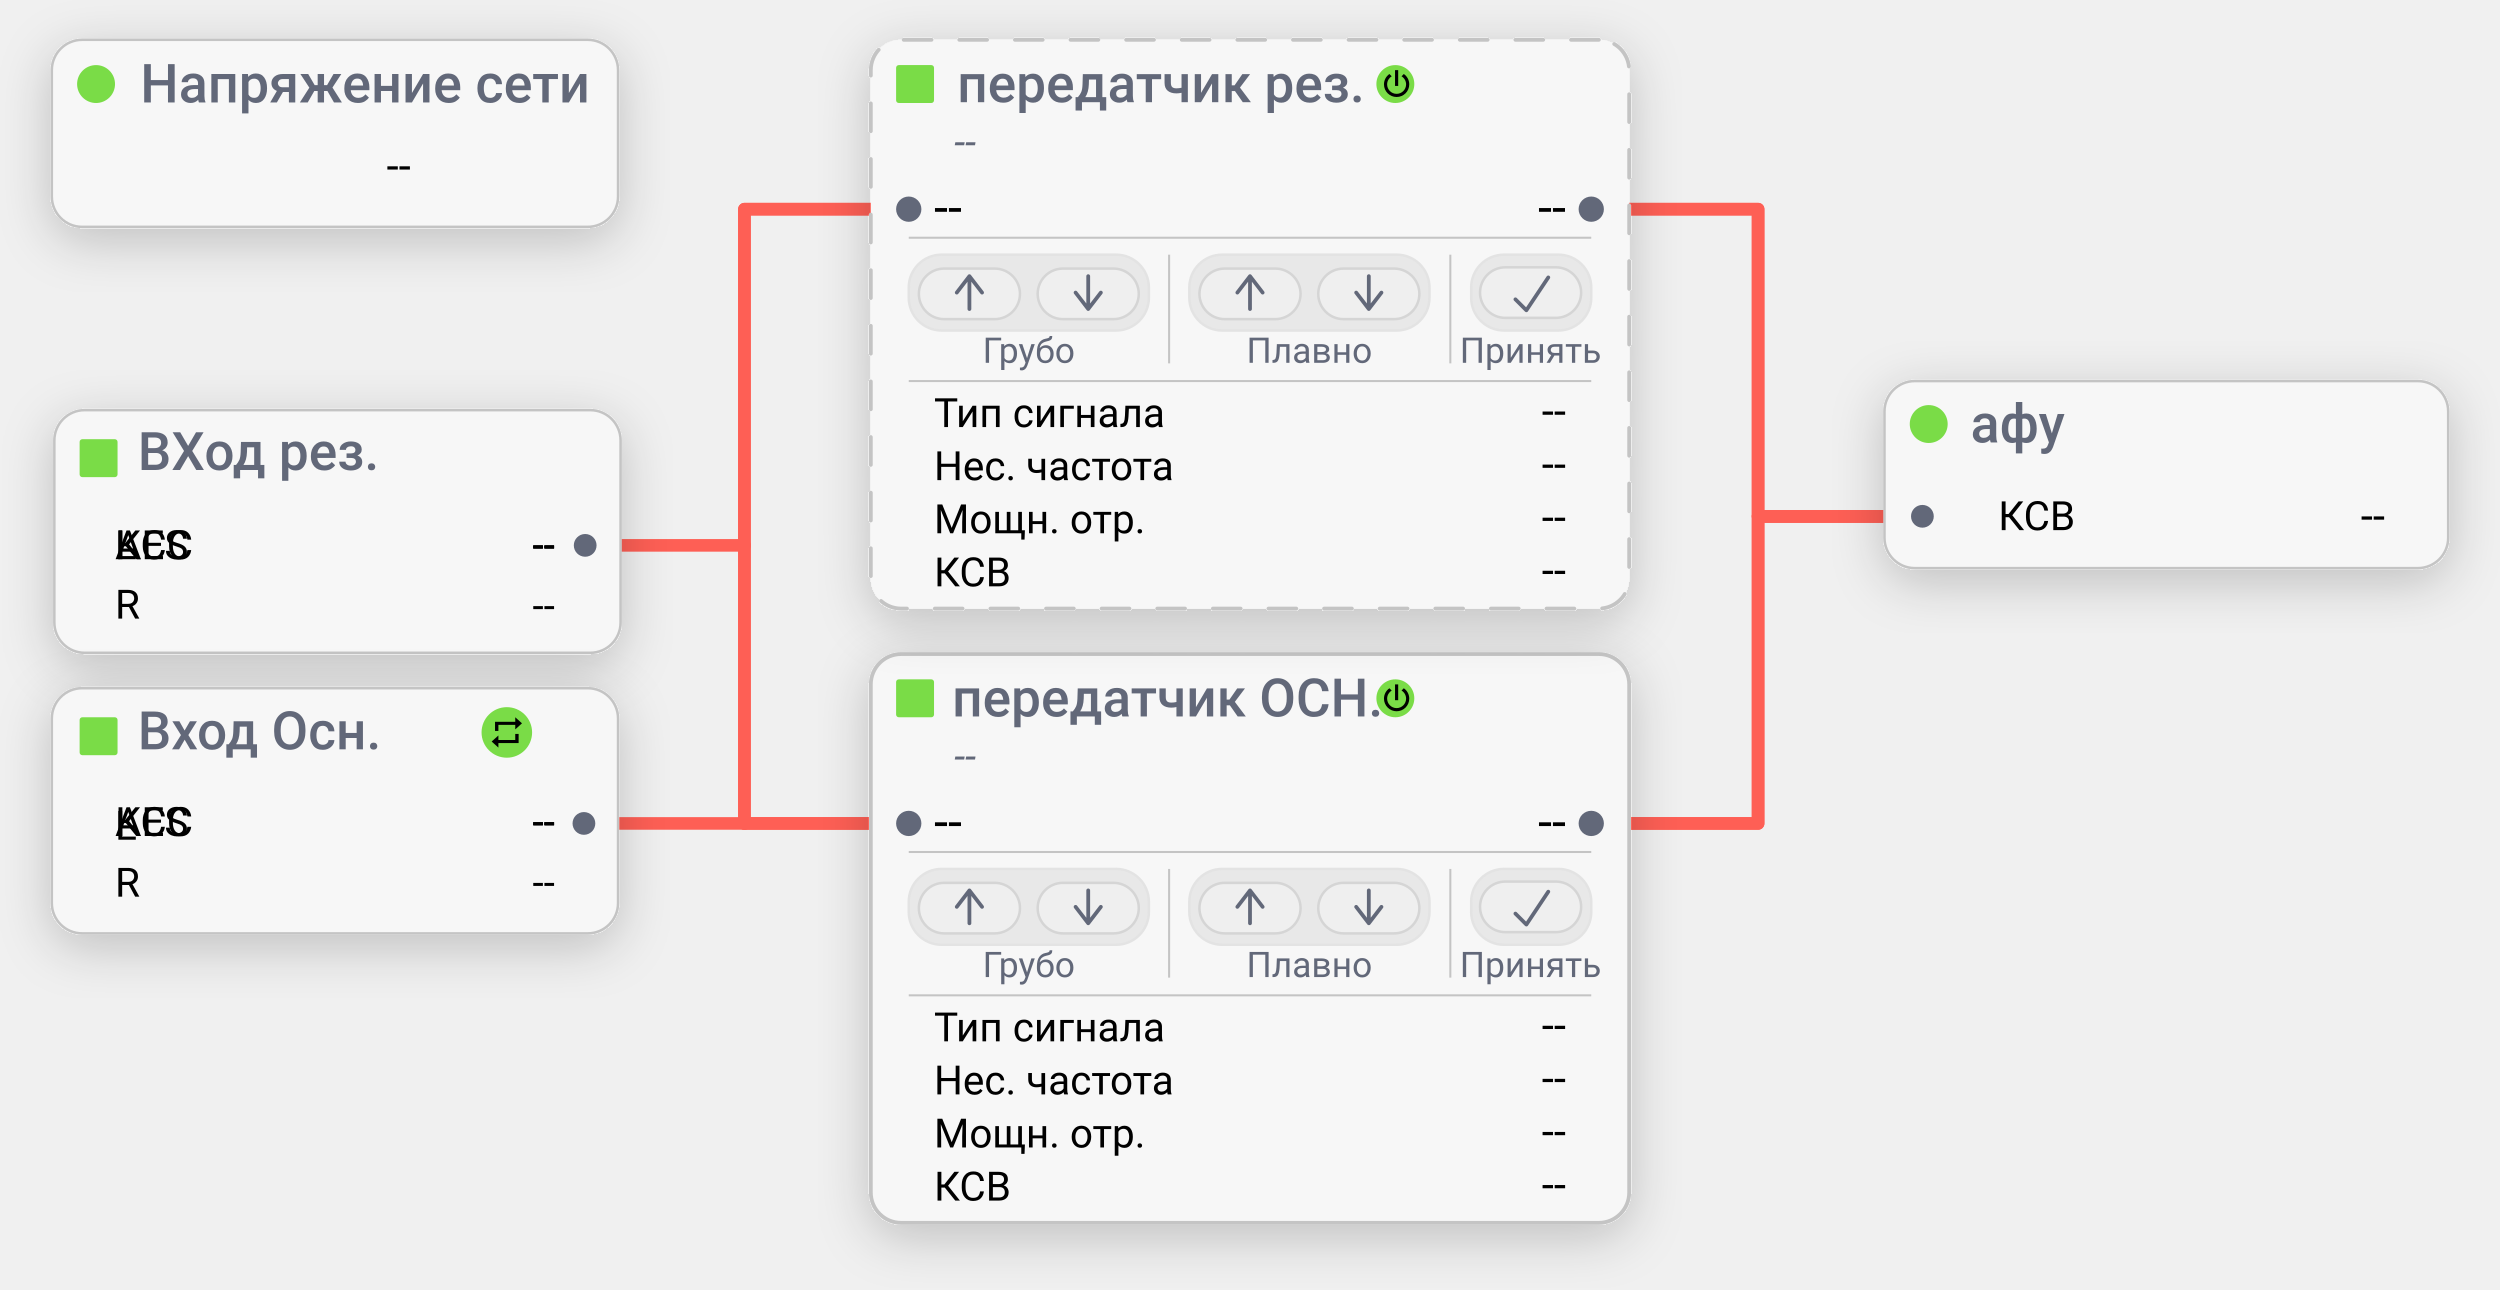
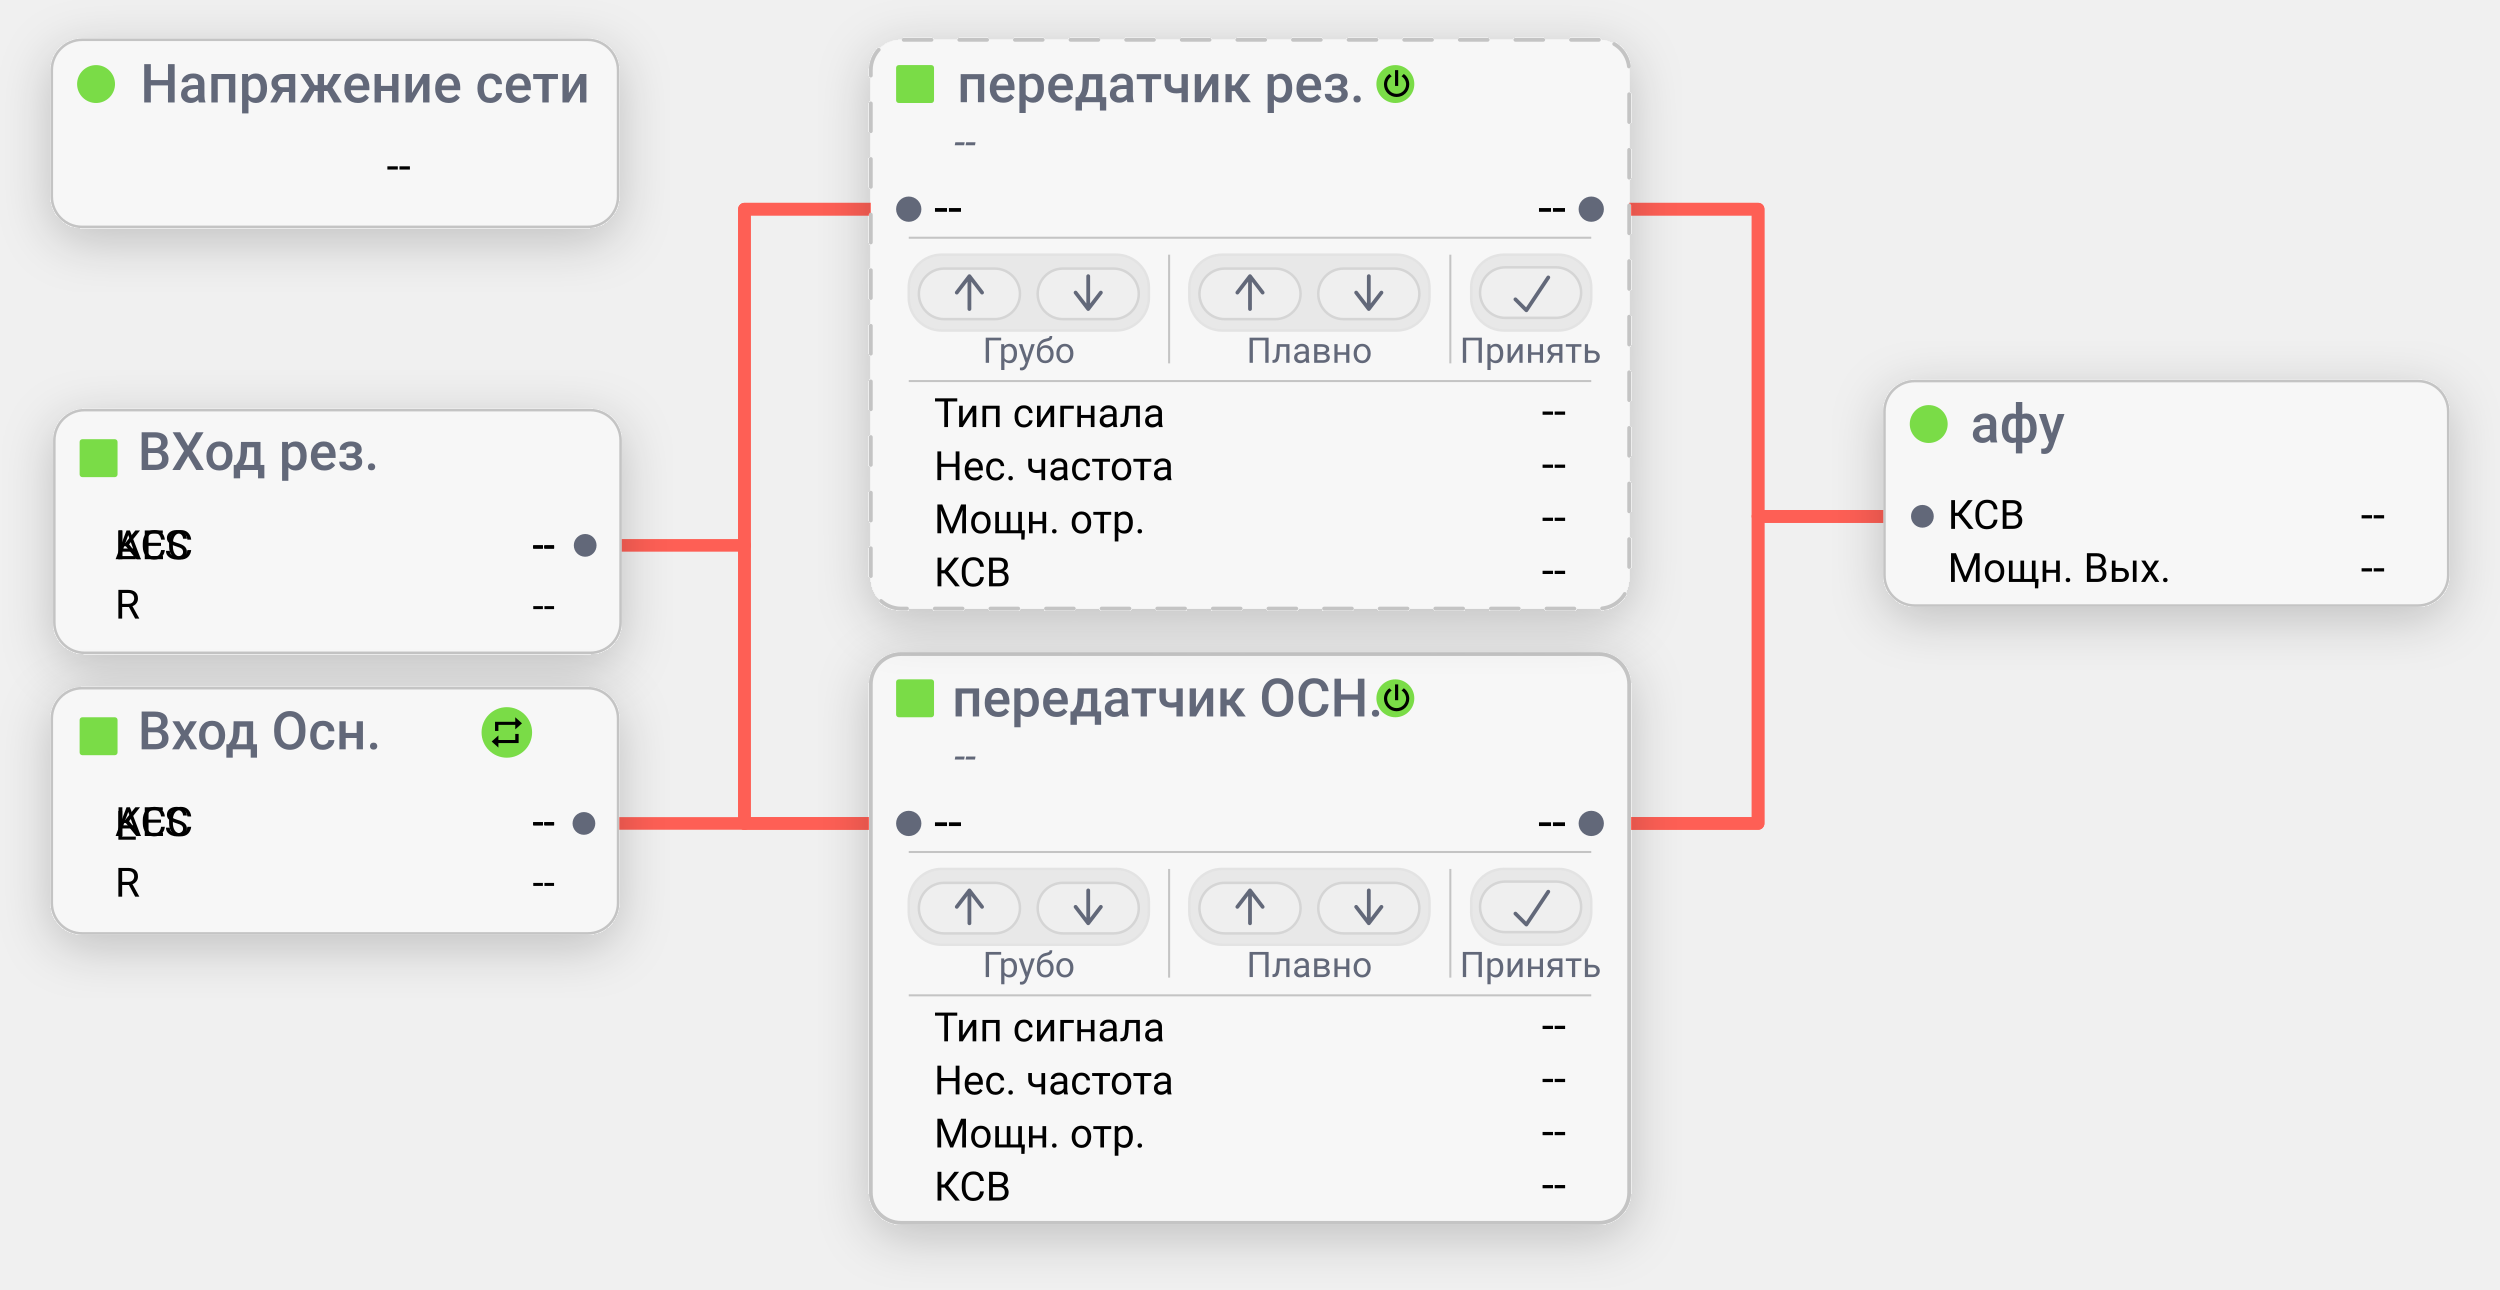
<svg xmlns="http://www.w3.org/2000/svg" fill="none" viewBox="0 0 989 510">
  <g id="avr_1+1">
    <g id="layer_2" stroke="#b5c6cf" stroke-width="2">
      <path id="path4139" d="M359.42 325.75H230.5" />
      <path id="path4139_2" d="M629.5 325.75h66v-121.5h65" />
      <path id="path4139_3" stroke-dasharray="9.11 9.11" d="M629.5 82.75h66v121" />
      <path id="path4139_4" stroke-dasharray="9.11 9.11" d="M359.5 82.75h-65v243" />
    </g>
    <g id="layer_3" stroke="#fe5f55" stroke-linecap="round" stroke-linejoin="round" stroke-width="5">
      <g id="signal_path_4">
        <path id="path4139_5" d="M359.5 82.75h-65v133" />
        <use href="#path4139_6" />
      </g>
      <g id="signal_path_3">
        <path id="path4139_7" d="M294.5 215.75v110h65" />
        <use href="#path4139_8" />
      </g>
      <g id="signal_path_2">
        <path id="path4139_9" d="M294.5 325.75v-243h65" />
        <use id="path4139_10" href="#path4139_6" />
      </g>
      <g id="signal_path_1">
        <path id="path4139_11" d="M294.5 325.75h65" />
        <use id="path4139_12" href="#path4139_8" />
      </g>
    </g>
    <g id="layer_1">
      <g id="output_1">
        <g id="rect8952" filter="url(#filter0_d_0_1)">
-           <path fill="#f7f7f7" d="M956.5 150.75h-199c-6.627 0-12 5.373-12 12v50c0 6.627 5.373 12 12 12h199c6.627 0 12-5.373 12-12v-50c0-6.627-5.373-12-12-12" />
-           <path stroke="#c4c4c4" stroke-linecap="round" d="M956.5 150.75h-199c-6.627 0-12 5.373-12 12v50c0 6.627 5.373 12 12 12h199c6.627 0 12-5.373 12-12v-50c0-6.627-5.373-12-12-12Z" />
+           <path fill="#f7f7f7" d="M956.5 150.75h-199c-6.627 0-12 5.373-12 12v64.8c0 6.627 5.373 12 12 12h199c6.627 0 12-5.373 12-12v-64.8c0-6.627-5.373-12-12-12" />
+           <path stroke="#c4c4c4" stroke-linecap="round" d="M956.5 150.75h-199c-6.627 0-12 5.373-12 12v64.8c0 6.627 5.373 12 12 12h199c6.627 0 12-5.373 12-12v-64.8c0-6.627-5.373-12-12-12Z" />
        </g>
        <g id="header">
          <path id="output_1_device_icon" fill="#7adc47" d="M763 175.25a7.5 7.5 0 1 0 0-15 7.5 7.5 0 0 0 0 15" />
          <text xml:space="preserve" id="output_1_header_label" fill="#626879" font-family="Roboto" font-size="21.333" font-weight="500" letter-spacing="0em" style="white-space:pre">
            <tspan x="779.5" y="175.042">афу</tspan>
          </text>
        </g>
        <g id="g8982">
          <g id="g8970">
            <path id="circle8962" fill="#626879" d="M760.5 208.75a4.5 4.5 0 1 0 0-9 4.5 4.5 0 0 0 0 9" />
          </g>
        </g>
-         <g id="secondary_info">
-           <g id="g9004" fill="#000" font-family="Roboto" letter-spacing="0em">
+         <g id="secondary_info" fill="#000" font-family="Roboto" letter-spacing="0em">
+           <g id="g9004">
            <text xml:space="preserve" id="output_1_swr_value" font-size="17.333" style="white-space:pre">
-               <tspan x="933.919" y="210.174">--</tspan>
+               <tspan x="933.919" y="209.674">--</tspan>
            </text>
            <text xml:space="preserve" id="text9002" font-size="16" style="white-space:pre">
-               <tspan x="790.5" y="209.719">КСВ</tspan>
+               <tspan x="770.5" y="209.219">КСВ</tspan>
+             </text>
+           </g>
+           <g id="g9004_2">
+             <text xml:space="preserve" id="output_1_Pout_value" font-size="17.333" style="white-space:pre">
+               <tspan x="933.919" y="230.674">--</tspan>
+             </text>
+             <text xml:space="preserve" id="text9002_2" font-size="16" style="white-space:pre">
+               <tspan x="770.5" y="230.219">Мощн. Вых.</tspan>
            </text>
          </g>
        </g>
      </g>
      <g id="exiter_1">
        <g id="rect8952-3" filter="url(#filter1_d_0_1)">
          <path fill="#f7f7f7" d="M632.5 258.75h-276c-6.627 0-12 5.373-12 12v201c0 6.627 5.373 12 12 12h276c6.627 0 12-5.373 12-12v-201c0-6.627-5.373-12-12-12" />
          <path stroke="#c4c4c4" stroke-linecap="round" stroke-width="1.5" d="M632.5 258.75h-276c-6.627 0-12 5.373-12 12v201c0 6.627 5.373 12 12 12h276c6.627 0 12-5.373 12-12v-201c0-6.627-5.373-12-12-12Z" />
        </g>
        <g id="secondary_info_2" fill="#000" font-family="Roboto" letter-spacing="0em">
          <g id="g8994">
            <text xml:space="preserve" id="exiter_1_input_signal_type_value" font-size="17.333" style="white-space:pre">
              <tspan x="609.919" y="411.674">--</tspan>
            </text>
            <text xml:space="preserve" id="text8992" font-size="16" style="white-space:pre">
              <tspan x="369.5" y="411.951">Тип сигнала</tspan>
            </text>
          </g>
          <g id="g8994_2">
            <text xml:space="preserve" id="exiter_1_freq_value" font-size="17.333" style="white-space:pre">
              <tspan x="609.919" y="432.674">--</tspan>
            </text>
            <text xml:space="preserve" id="text8992_2" font-size="16" style="white-space:pre">
              <tspan x="369.5" y="432.951">Нес. частота</tspan>
            </text>
          </g>
          <g id="g8994_3">
            <text xml:space="preserve" id="exiter_1_refl_pwr_value" font-size="17.333" style="white-space:pre">
              <tspan x="609.919" y="453.674">--</tspan>
            </text>
            <text xml:space="preserve" id="text8992_3" font-size="16" style="white-space:pre">
              <tspan x="369.5" y="453.951">Мощн. отр.</tspan>
            </text>
          </g>
          <g id="g8994_4">
            <text xml:space="preserve" id="exiter_1_swr_value" font-size="17.333" style="white-space:pre">
              <tspan x="609.919" y="474.674">--</tspan>
            </text>
            <text xml:space="preserve" id="text8992_4" font-size="16" style="white-space:pre">
              <tspan x="369.5" y="474.95">КСВ</tspan>
            </text>
          </g>
        </g>
        <g id="path8985">
          <path fill="#c4c4c4" d="M359.5 393.75h270z" />
          <path stroke="#c4c4c4" stroke-width=".809" d="M359.5 393.75h270" />
        </g>
        <g id="exiter_1_control_buttons">
          <g id="Frame 45">
            <rect width="95" height="30" x="359.5" y="343.75" fill="#e5e5e5" fill-opacity=".8" rx="13" />
            <rect width="95" height="30" x="359.5" y="343.75" stroke="#e3e3e3" rx="13" />
            <text xml:space="preserve" id="text8992_5" fill="#626879" font-family="Roboto" font-size="14" letter-spacing="0em" style="white-space:pre">
              <tspan x="388.734" y="386.535">Грубо</tspan>
            </text>
            <g id="exiter_1_set_ex1_button" stroke-linecap="round" stroke-linejoin="round">
              <rect id="Rectangle 21" width="40" height="20" x="403.5" y="369.25" fill="#f3f3f3" fill-opacity=".7" stroke="#d5d5d5" rx="10" transform="rotate(180 403.5 369.25)" />
              <path id="Vector 38" stroke="#626879" stroke-width="1.5" d="M383.5 365.25v-13m0 0-5 6.5m5-6.5 5 6.5" />
            </g>
            <g id="exiter_1_set_ex2_button" stroke-linecap="round" stroke-linejoin="round">
              <rect id="Rectangle 21_2" width="40" height="20" fill="#f3f3f3" fill-opacity=".7" stroke="#d5d5d5" rx="10" transform="matrix(-1 0 0 1 450.5 349.25)" />
              <path id="Vector 38_2" stroke="#626879" stroke-width="1.5" d="M430.5 352.25v13m0 0-5-6.5m5 6.5 5-6.5" />
            </g>
          </g>
          <g id="Frame 43">
            <rect width="95" height="30" x="470.5" y="343.75" fill="#e5e5e5" fill-opacity=".8" rx="13" />
            <rect width="95" height="30" x="470.5" y="343.75" stroke="#e3e3e3" rx="13" />
            <text xml:space="preserve" id="text8992_6" fill="#626879" font-family="Roboto" font-size="14" letter-spacing="0em" style="white-space:pre">
              <tspan x="493.11" y="386.535">Плавно</tspan>
            </text>
            <g id="exiter_1_set_ex3_button" stroke-linecap="round" stroke-linejoin="round">
              <rect id="Rectangle 21_3" width="40" height="20" x="514.5" y="369.25" fill="#f3f3f3" fill-opacity=".7" stroke="#d5d5d5" rx="10" transform="rotate(180 514.5 369.25)" />
              <path id="Vector 38_3" stroke="#626879" stroke-width="1.5" d="M494.5 365.25v-13m0 0-5 6.5m5-6.5 5 6.5" />
            </g>
            <g id="exiter_1_set_ex4_button" stroke-linecap="round" stroke-linejoin="round">
              <rect id="Rectangle 21_4" width="40" height="20" fill="#f3f3f3" fill-opacity=".7" stroke="#d5d5d5" rx="10" transform="matrix(-1 0 0 1 561.5 349.25)" />
              <path id="Vector 38_4" stroke="#626879" stroke-width="1.5" d="M541.5 352.25v13m0 0-5-6.5m5 6.5 5-6.5" />
            </g>
          </g>
          <g id="Frame 43_2">
            <rect width="47.5" height="30" x="582" y="343.75" fill="#e5e5e5" fill-opacity=".8" rx="13" />
            <rect width="47.5" height="30" x="582" y="343.75" stroke="#e3e3e3" rx="13" />
            <text xml:space="preserve" id="text8992_7" fill="#626879" font-family="Roboto" font-size="14" letter-spacing="0em" style="white-space:pre">
              <tspan x="577.479" y="386.535">Принять</tspan>
            </text>
            <g id="exiter_1_set_ex5_button" stroke-linecap="round" stroke-linejoin="round">
              <rect id="Rectangle 21_5" width="40" height="20" fill="#f3f3f3" fill-opacity=".7" stroke="#d5d5d5" rx="10" transform="matrix(-1 0 0 1 625.5 348.75)" />
              <path id="Vector 38_5" stroke="#626879" stroke-width="1.5" d="m612.5 352.75-8.666 13-4.334-4.333" />
            </g>
          </g>
          <g id="path8984">
            <path fill="#c4c4c4" d="M462.5 386.75v-43z" />
            <path stroke="#c4c4c4" stroke-width=".809" d="M462.5 386.75v-43" />
          </g>
          <g id="path8984_2">
            <path fill="#c4c4c4" d="M573.75 386.75v-43z" />
            <path stroke="#c4c4c4" stroke-width=".809" d="M573.75 386.75v-43" />
          </g>
        </g>
        <g id="header_2">
          <path id="exiter_1_device_icon" fill="#7adc47" d="M368.428 268.75h-12.857c-.592 0-1.071.48-1.071 1.071v12.858c0 .591.479 1.071 1.071 1.071h12.857c.592 0 1.072-.48 1.072-1.071v-12.858c0-.591-.48-1.071-1.072-1.071" />
          <text xml:space="preserve" id="exiter_1_header_label" fill="#626879" font-family="Roboto" font-size="21" font-weight="500" letter-spacing="0em" style="white-space:pre">
            <tspan x="376.648" y="283.428">передатчик ОСН.</tspan>
          </text>
          <text xml:space="preserve" id="exiter_1_station_header_value" fill="#626879" font-family="Roboto" font-size="16" font-style="italic" letter-spacing="0em" style="white-space:pre">
            <tspan x="377.5" y="304.719">--</tspan>
          </text>
          <g id="exiter_1_power_button" clip-path="url(#clip0_0_1)">
            <path id="power_btn_cover" fill="#7adc47" d="M552 283.75a7.5 7.5 0 1 0 0-15 7.5 7.5 0 0 0 0 15" />
            <path id="Vector" fill="#000" d="m555.35 272.275-.906.906a3.73 3.73 0 0 1 1.806 3.194 3.749 3.749 0 1 1-7.5 0c0-1.356.725-2.537 1.8-3.2l-.9-.9c-1.3.9-2.15 2.4-2.15 4.1 0 1.326.527 2.598 1.464 3.536a5.004 5.004 0 0 0 7.071 0 5 5 0 0 0 1.465-3.536c0-1.7-.85-3.2-2.15-4.1m-2.225-1.525h-1.25V277h1.25" />
          </g>
        </g>
        <g id="path8984_3">
          <path fill="#c4c4c4" d="M359.5 337.051h270z" />
          <path stroke="#c4c4c4" stroke-width=".809" d="M359.5 337.051h270" />
        </g>
        <g id="primary_info_output">
          <g id="g10081-4">
            <path id="circle9062-2" fill="#626879" d="M629.5 330.75a5 5 0 1 0-.001-10.001 5 5 0 0 0 .001 10.001" />
            <text xml:space="preserve" id="exiter_1_output_pwr_value" fill="#000" font-family="Roboto" font-size="20" letter-spacing="0em" style="white-space:pre">
              <tspan x="608.445" y="332.086">--</tspan>
            </text>
          </g>
        </g>
        <g id="primary_info_input">
          <path id="circle8962_2" fill="#626879" d="M359.5 330.75a5 5 0 1 0-.001-10.001 5 5 0 0 0 .001 10.001" />
          <text xml:space="preserve" id="exiter_1_input_signal_value" fill="#000" font-family="Roboto" font-size="20" letter-spacing="0em" style="white-space:pre">
            <tspan x="369.5" y="332.086">--</tspan>
          </text>
        </g>
      </g>
      <g id="exiter_0">
        <g id="rect8952-3_2" filter="url(#filter2_d_0_1)">
          <path fill="#f7f7f7" d="M632.5 15.75h-276c-6.627 0-12 5.373-12 12v201c0 6.627 5.373 12 12 12h276c6.627 0 12-5.373 12-12v-201c0-6.627-5.373-12-12-12" />
          <path stroke="#c4c4c4" stroke-dasharray="11 11" stroke-linecap="round" stroke-width="1.5" d="M632.5 15.75h-276c-6.627 0-12 5.373-12 12v201c0 6.627 5.373 12 12 12h276c6.627 0 12-5.373 12-12v-201c0-6.627-5.373-12-12-12Z" />
        </g>
        <g id="secondary_info_3" fill="#000" font-family="Roboto" letter-spacing="0em">
          <g id="g8994_5">
            <text xml:space="preserve" id="exiter_0_input_signal_type_value" font-size="17.333" style="white-space:pre">
              <tspan x="609.919" y="168.674">--</tspan>
            </text>
            <text xml:space="preserve" id="text8992_8" font-size="16" style="white-space:pre">
              <tspan x="369.5" y="168.951">Тип сигнала</tspan>
            </text>
          </g>
          <g id="g8994_6">
            <text xml:space="preserve" id="exiter_0_freq_value" font-size="17.333" style="white-space:pre">
              <tspan x="609.919" y="189.674">--</tspan>
            </text>
            <text xml:space="preserve" id="text8992_9" font-size="16" style="white-space:pre">
              <tspan x="369.5" y="189.951">Нес. частота</tspan>
            </text>
          </g>
          <g id="g8994_7">
            <text xml:space="preserve" id="exiter_0_refl_pwr_value" font-size="17.333" style="white-space:pre">
              <tspan x="609.919" y="210.674">--</tspan>
            </text>
            <text xml:space="preserve" id="text8992_10" font-size="16" style="white-space:pre">
              <tspan x="369.5" y="210.951">Мощн. отр.</tspan>
            </text>
          </g>
          <g id="g8994_8">
            <text xml:space="preserve" id="exiter_0_swr_value" font-size="17.333" style="white-space:pre">
              <tspan x="609.919" y="231.674">--</tspan>
            </text>
            <text xml:space="preserve" id="text8992_11" font-size="16" style="white-space:pre">
              <tspan x="369.5" y="231.95">КСВ</tspan>
            </text>
          </g>
        </g>
        <g id="path8985_2">
          <path fill="#c4c4c4" d="M359.5 150.75h270z" />
          <path stroke="#c4c4c4" stroke-width=".809" d="M359.5 150.75h270" />
        </g>
        <g id="exiter_0_control_buttons">
          <g id="Frame 45_2">
            <rect width="95" height="30" x="359.5" y="100.75" fill="#e5e5e5" fill-opacity=".8" rx="13" />
            <rect width="95" height="30" x="359.5" y="100.75" stroke="#e3e3e3" rx="13" />
            <text xml:space="preserve" id="text8992_12" fill="#626879" font-family="Roboto" font-size="14" letter-spacing="0em" style="white-space:pre">
              <tspan x="388.734" y="143.535">Грубо</tspan>
            </text>
            <g id="exiter_0_set_ex1_button" stroke-linecap="round" stroke-linejoin="round">
              <rect id="Rectangle 21_6" width="40" height="20" x="403.5" y="126.25" fill="#f3f3f3" fill-opacity=".7" stroke="#d5d5d5" rx="10" transform="rotate(180 403.5 126.25)" />
              <path id="Vector 38_6" stroke="#626879" stroke-width="1.5" d="M383.5 122.25v-13m0 0-5 6.5m5-6.5 5 6.5" />
            </g>
            <g id="exiter_0_set_ex2_button" stroke-linecap="round" stroke-linejoin="round">
              <rect id="Rectangle 21_7" width="40" height="20" fill="#f3f3f3" fill-opacity=".7" stroke="#d5d5d5" rx="10" transform="matrix(-1 0 0 1 450.5 106.25)" />
              <path id="Vector 38_7" stroke="#626879" stroke-width="1.5" d="M430.5 109.25v13m0 0-5-6.5m5 6.5 5-6.5" />
            </g>
          </g>
          <g id="Frame 43_3">
            <rect width="95" height="30" x="470.5" y="100.75" fill="#e5e5e5" fill-opacity=".8" rx="13" />
            <rect width="95" height="30" x="470.5" y="100.75" stroke="#e3e3e3" rx="13" />
            <text xml:space="preserve" id="text8992_13" fill="#626879" font-family="Roboto" font-size="14" letter-spacing="0em" style="white-space:pre">
              <tspan x="493.11" y="143.535">Плавно</tspan>
            </text>
            <g id="exiter_0_set_ex3_button" stroke-linecap="round" stroke-linejoin="round">
              <rect id="Rectangle 21_8" width="40" height="20" x="514.5" y="126.25" fill="#f3f3f3" fill-opacity=".7" stroke="#d5d5d5" rx="10" transform="rotate(180 514.5 126.25)" />
              <path id="Vector 38_8" stroke="#626879" stroke-width="1.5" d="M494.5 122.25v-13m0 0-5 6.5m5-6.5 5 6.5" />
            </g>
            <g id="exiter_0_set_ex4_button" stroke-linecap="round" stroke-linejoin="round">
              <rect id="Rectangle 21_9" width="40" height="20" fill="#f3f3f3" fill-opacity=".7" stroke="#d5d5d5" rx="10" transform="matrix(-1 0 0 1 561.5 106.25)" />
              <path id="Vector 38_9" stroke="#626879" stroke-width="1.5" d="M541.5 109.25v13m0 0-5-6.5m5 6.5 5-6.5" />
            </g>
          </g>
          <g id="Frame 43_4">
            <rect width="47.5" height="30" x="582" y="100.75" fill="#e5e5e5" fill-opacity=".8" rx="13" />
            <rect width="47.5" height="30" x="582" y="100.75" stroke="#e3e3e3" rx="13" />
            <text xml:space="preserve" id="text8992_14" fill="#626879" font-family="Roboto" font-size="14" letter-spacing="0em" style="white-space:pre">
              <tspan x="577.479" y="143.535">Принять</tspan>
            </text>
            <g id="exiter_0_set_ex5_button" stroke-linecap="round" stroke-linejoin="round">
              <rect id="Rectangle 21_10" width="40" height="20" fill="#f3f3f3" fill-opacity=".7" stroke="#d5d5d5" rx="10" transform="matrix(-1 0 0 1 625.5 105.75)" />
              <path id="Vector 38_10" stroke="#626879" stroke-width="1.5" d="m612.5 109.75-8.666 13-4.334-4.333" />
            </g>
          </g>
          <g id="path8984_4">
            <path fill="#c4c4c4" d="M462.5 143.75v-43z" />
            <path stroke="#c4c4c4" stroke-width=".809" d="M462.5 143.75v-43" />
          </g>
          <g id="path8984_5">
            <path fill="#c4c4c4" d="M573.75 143.75v-43z" />
            <path stroke="#c4c4c4" stroke-width=".809" d="M573.75 143.75v-43" />
          </g>
        </g>
        <g id="header_3">
          <path id="exiter_0_device_icon" fill="#7adc47" d="M368.428 25.75h-12.857a1.07 1.07 0 0 0-1.071 1.071V39.68a1.07 1.07 0 0 0 1.071 1.071h12.857c.592 0 1.072-.48 1.072-1.071V26.82c0-.591-.48-1.071-1.072-1.071" />
          <text xml:space="preserve" id="exiter_0_header_label" fill="#626879" font-family="Roboto" font-size="21" font-weight="500" letter-spacing="0em" style="white-space:pre">
            <tspan x="378.668" y="40.428">передатчик рез.</tspan>
          </text>
          <text xml:space="preserve" id="exiter_0_station_header_value" fill="#626879" font-family="Roboto" font-size="16" font-style="italic" letter-spacing="0em" style="white-space:pre">
            <tspan x="377.5" y="61.719">--</tspan>
          </text>
          <g id="exiter_0_power_button" clip-path="url(#clip1_0_1)">
            <path id="power_btn_cover_2" fill="#7adc47" d="M552 40.75a7.5 7.5 0 1 0 0-15 7.5 7.5 0 0 0 0 15" />
            <path id="Vector_2" fill="#000" d="m555.35 29.275-.906.906a3.73 3.73 0 0 1 1.806 3.194 3.75 3.75 0 0 1-3.75 3.75 3.75 3.75 0 0 1-3.75-3.75c0-1.356.725-2.538 1.8-3.2l-.9-.9c-1.3.9-2.15 2.4-2.15 4.1a5 5 0 0 0 5 5 5 5 0 0 0 5-5c0-1.7-.85-3.2-2.15-4.1m-2.225-1.525h-1.25V34h1.25" />
          </g>
        </g>
        <g id="path8984_6">
          <path fill="#c4c4c4" d="M359.5 94.05h270z" />
          <path stroke="#c4c4c4" stroke-width=".809" d="M359.5 94.05h270" />
        </g>
        <g id="primary_info_output_2">
          <g id="g10081-4_2">
            <path id="circle9062-2_2" fill="#626879" d="M629.5 87.75a5 5 0 1 0 0-10 5 5 0 0 0 0 10" />
            <text xml:space="preserve" id="exiter_0_output_pwr_value" fill="#000" font-family="Roboto" font-size="20" letter-spacing="0em" style="white-space:pre">
              <tspan x="608.445" y="89.086">--</tspan>
            </text>
          </g>
        </g>
        <g id="primary_info_input_2">
          <path id="circle8962_3" fill="#626879" d="M359.5 87.75a5 5 0 1 0 0-10 5 5 0 0 0 0 10" />
          <text xml:space="preserve" id="exiter_0_input_signal_value" fill="#000" font-family="Roboto" font-size="20" letter-spacing="0em" style="white-space:pre">
            <tspan x="369.5" y="89.086">--</tspan>
          </text>
        </g>
      </g>
      <g id="voltage">
        <g id="rect8952_2" filter="url(#filter3_d_0_1)">
          <path fill="#f7f7f7" d="M232.5 15.75h-200c-6.627 0-12 5.373-12 12v50c0 6.627 5.373 12 12 12h200c6.627 0 12-5.373 12-12v-50c0-6.627-5.373-12-12-12" />
          <path stroke="#c4c4c4" stroke-linecap="round" d="M232.5 15.75h-200c-6.627 0-12 5.373-12 12v50c0 6.627 5.373 12 12 12h200c6.627 0 12-5.373 12-12v-50c0-6.627-5.373-12-12-12Z" />
        </g>
        <g id="header_4">
          <path id="voltage_device_icon" fill="#7adc47" d="M38 40.75a7.5 7.5 0 1 0 0-15 7.5 7.5 0 0 0 0 15" />
          <text xml:space="preserve" id="voltage_header_label" fill="#626879" font-family="Roboto" font-size="21.333" font-weight="500" letter-spacing="0em" style="white-space:pre">
            <tspan x="55.5" y="40.542">Напряжение сети</tspan>
          </text>
        </g>
        <g id="secondary_info_4">
-           <g id="g9004_2">
+           <g id="g9004_3">
            <text xml:space="preserve" id="voltage_value" fill="#000" font-family="Roboto" font-size="17.333" letter-spacing="0em" style="white-space:pre">
              <tspan x="152.919" y="71.674">--</tspan>
            </text>
          </g>
        </g>
      </g>
      <g id="input_1">
        <path id="path4139_13" stroke="#b5c6cf" stroke-dasharray="9.11 9.11" stroke-width="2" d="M294 215.75h-62.5" />
        <path id="input_1_reserve_path_display" stroke="#fe5f55" stroke-linecap="round" stroke-linejoin="round" stroke-width="5" d="M231.5 215.75h63" />
        <path id="input_1_primary_path_display" stroke="#fe5f55" stroke-linecap="round" stroke-linejoin="round" stroke-width="5" d="M231 325.75h63.5" />
        <g id="input_1_reserve">
          <g id="rect8952-3_3" filter="url(#filter4_d_0_1)">
            <path fill="#f7f7f7" d="M233.5 162.25h-200c-6.627 0-12 5.373-12 12v72c0 6.627 5.373 12 12 12h200c6.627 0 12-5.373 12-12v-72c0-6.627-5.373-12-12-12" />
            <path stroke="#c4c4c4" stroke-linecap="round" d="M233.5 162.25h-200c-6.627 0-12 5.373-12 12v72c0 6.627 5.373 12 12 12h200c6.627 0 12-5.373 12-12v-72c0-6.627-5.373-12-12-12Z" />
          </g>
          <g id="res_secondary_info" fill="#000" font-family="Roboto" font-size="16" letter-spacing="0em">
            <g id="input_1_res_l_group">
              <text xml:space="preserve" id="input_1_res_l_value" style="white-space:pre">
                <tspan x="210.656" y="221.219">--</tspan>
              </text>
              <text xml:space="preserve" id="text8992_15" style="white-space:pre">
                <tspan x="45.5" y="221.219">L</tspan>
              </text>
            </g>
            <g id="input_1_res_r_group">
              <text xml:space="preserve" id="input_1_res_r_value" style="white-space:pre">
                <tspan x="210.656" y="245.219">--</tspan>
              </text>
-               <text xml:space="preserve" id="text9002_2" style="white-space:pre">
+               <text xml:space="preserve" id="text9002_3" style="white-space:pre">
                <tspan x="45.5" y="244.728">R</tspan>
              </text>
            </g>
            <g id="input_1_res_mpx_group">
              <text xml:space="preserve" id="input_1_res_mpx_value" style="white-space:pre">
                <tspan x="210.656" y="221.219">--</tspan>
              </text>
-               <text xml:space="preserve" id="text9002_3" style="white-space:pre">
+               <text xml:space="preserve" id="text9002_4" style="white-space:pre">
                <tspan x="45.5" y="221.219">КСС</tspan>
              </text>
            </g>
            <g id="input_1_res_aes_group">
              <text xml:space="preserve" id="input_1_res_aes_value" style="white-space:pre">
                <tspan x="210.656" y="221.219">--</tspan>
              </text>
              <text xml:space="preserve" id="AES" style="white-space:pre">
                <tspan x="45.5" y="221.219">AES</tspan>
              </text>
            </g>
          </g>
          <g id="header_5">
            <path id="input_1_device_icon" fill="#7adc47" d="M45.429 173.75H32.57c-.591 0-1.071.48-1.071 1.071v12.858c0 .591.48 1.071 1.071 1.071h12.86c.591 0 1.071-.48 1.071-1.071v-12.858c0-.591-.48-1.071-1.071-1.071" />
            <text xml:space="preserve" id="input_1_header_label" fill="#626879" font-family="Roboto" font-size="21" font-weight="500" letter-spacing="0em" style="white-space:pre">
              <tspan x="54.5" y="185.928">ВХод рез.</tspan>
            </text>
          </g>
          <g id="g9929-10">
            <g id="g10081-4_3">
              <path id="circle9062-2_3" fill="#626879" d="M231.5 220.25a4.5 4.5 0 1 0 0-9 4.5 4.5 0 0 0 0 9" />
            </g>
          </g>
        </g>
        <g id="input_1_primary">
          <g id="rect8952-3_4" filter="url(#filter5_d_0_1)">
            <path fill="#f7f7f7" d="M232.5 272.25h-200c-6.627 0-12 5.373-12 12v73c0 6.627 5.373 12 12 12h200c6.627 0 12-5.373 12-12v-73c0-6.627-5.373-12-12-12" />
            <path stroke="#c4c4c4" stroke-linecap="round" d="M232.5 272.25h-200c-6.627 0-12 5.373-12 12v73c0 6.627 5.373 12 12 12h200c6.627 0 12-5.373 12-12v-73c0-6.627-5.373-12-12-12Z" />
          </g>
          <g id="primary_secondary_info" fill="#000" font-family="Roboto" font-size="16" letter-spacing="0em">
            <g id="input_1_l_group">
              <text xml:space="preserve" id="input_1_l_value" style="white-space:pre">
                <tspan x="210.656" y="330.719">--</tspan>
              </text>
              <text xml:space="preserve" id="text8992_16" style="white-space:pre">
                <tspan x="45.5" y="332.19">L</tspan>
              </text>
            </g>
            <g id="input_1_r_group">
              <text xml:space="preserve" id="input_1_r_value" style="white-space:pre">
                <tspan x="210.656" y="354.719">--</tspan>
              </text>
-               <text xml:space="preserve" id="text9002_4" style="white-space:pre">
+               <text xml:space="preserve" id="text9002_5" style="white-space:pre">
                <tspan x="45.5" y="354.719">R</tspan>
              </text>
            </g>
            <g id="input_1_mpx_group">
              <text xml:space="preserve" id="input_1_mpx_value" style="white-space:pre">
                <tspan x="210.656" y="330.719">--</tspan>
              </text>
-               <text xml:space="preserve" id="text9002_5" style="white-space:pre">
+               <text xml:space="preserve" id="text9002_6" style="white-space:pre">
                <tspan x="45.5" y="330.719">КСС</tspan>
              </text>
            </g>
            <g id="input_1_aes_group">
              <text xml:space="preserve" id="input_1_aes_value" style="white-space:pre">
                <tspan x="210.656" y="330.719">--</tspan>
              </text>
              <text xml:space="preserve" id="AES_2" style="white-space:pre">
                <tspan x="45.5" y="330.719">AES</tspan>
              </text>
            </g>
          </g>
          <g id="header_6">
            <g id="input_1_mode_switch">
              <path id="input_mode_switch_background" fill="#7adc47" d="M200.5 299.75c5.523 0 10-4.477 10-10s-4.477-10-10-10-10 4.477-10 10 4.477 10 10 10" />
              <path id="Vector_3" fill="#000" d="M203.833 292.75h-6.666v-1.8l-2.667 2.4 2.667 2.4v-1.8h8v-3.6h-1.334m-6.666-3.6h6.666v1.8l2.667-2.4-2.667-2.4v1.8h-8v3.6h1.334z" />
            </g>
            <path id="input_1_device_icon_2" fill="#7adc47" d="M45.429 283.75H32.57c-.591 0-1.071.48-1.071 1.071v12.858c0 .591.48 1.071 1.071 1.071h12.86c.591 0 1.071-.48 1.071-1.071v-12.858c0-.591-.48-1.071-1.071-1.071" />
            <text xml:space="preserve" id="input_1_header_label_2" fill="#626879" font-family="Roboto" font-size="21" font-weight="500" letter-spacing="0em" style="white-space:pre">
              <tspan x="54.5" y="296.428">Вход Осн.</tspan>
            </text>
          </g>
          <g id="g9929-10_2">
            <g id="g10081-4_4">
              <path id="circle9062-2_4" fill="#626879" d="M231 330.25a4.5 4.5 0 1 0 0-9 4.5 4.5 0 0 0 0 9" />
            </g>
          </g>
        </g>
      </g>
    </g>
  </g>
  <defs>
-     <filter id="filter0_d_0_1" width="264" height="115" x="725" y="135.25" color-interpolation-filters="sRGB" filterUnits="userSpaceOnUse">
+     <filter id="filter0_d_0_1" width="264" height="129.8" x="725" y="135.25" color-interpolation-filters="sRGB" filterUnits="userSpaceOnUse">
      <feFlood flood-opacity="0" result="BackgroundImageFix" />
      <feColorMatrix in="SourceAlpha" result="hardAlpha" values="0 0 0 0 0 0 0 0 0 0 0 0 0 0 0 0 0 0 127 0" />
      <feOffset dy="5" />
      <feGaussianBlur stdDeviation="10" />
      <feComposite in2="hardAlpha" operator="out" />
      <feColorMatrix values="0 0 0 0 0 0 0 0 0 0 0 0 0 0 0 0 0 0 0.2 0" />
      <feBlend in2="BackgroundImageFix" result="effect1_dropShadow_0_1" />
      <feBlend in="SourceGraphic" in2="effect1_dropShadow_0_1" result="shape" />
    </filter>
    <filter id="filter1_d_0_1" width="341.5" height="266.5" x="323.75" y="243" color-interpolation-filters="sRGB" filterUnits="userSpaceOnUse">
      <feFlood flood-opacity="0" result="BackgroundImageFix" />
      <feColorMatrix in="SourceAlpha" result="hardAlpha" values="0 0 0 0 0 0 0 0 0 0 0 0 0 0 0 0 0 0 127 0" />
      <feOffset dy="5" />
      <feGaussianBlur stdDeviation="10" />
      <feComposite in2="hardAlpha" operator="out" />
      <feColorMatrix values="0 0 0 0 0 0 0 0 0 0 0 0 0 0 0 0 0 0 0.2 0" />
      <feBlend in2="BackgroundImageFix" result="effect1_dropShadow_0_1" />
      <feBlend in="SourceGraphic" in2="effect1_dropShadow_0_1" result="shape" />
    </filter>
    <filter id="filter2_d_0_1" width="341.5" height="266.5" x="323.75" y="0" color-interpolation-filters="sRGB" filterUnits="userSpaceOnUse">
      <feFlood flood-opacity="0" result="BackgroundImageFix" />
      <feColorMatrix in="SourceAlpha" result="hardAlpha" values="0 0 0 0 0 0 0 0 0 0 0 0 0 0 0 0 0 0 127 0" />
      <feOffset dy="5" />
      <feGaussianBlur stdDeviation="10" />
      <feComposite in2="hardAlpha" operator="out" />
      <feColorMatrix values="0 0 0 0 0 0 0 0 0 0 0 0 0 0 0 0 0 0 0.2 0" />
      <feBlend in2="BackgroundImageFix" result="effect1_dropShadow_0_1" />
      <feBlend in="SourceGraphic" in2="effect1_dropShadow_0_1" result="shape" />
    </filter>
    <filter id="filter3_d_0_1" width="265" height="115" x="0" y=".25" color-interpolation-filters="sRGB" filterUnits="userSpaceOnUse">
      <feFlood flood-opacity="0" result="BackgroundImageFix" />
      <feColorMatrix in="SourceAlpha" result="hardAlpha" values="0 0 0 0 0 0 0 0 0 0 0 0 0 0 0 0 0 0 127 0" />
      <feOffset dy="5" />
      <feGaussianBlur stdDeviation="10" />
      <feComposite in2="hardAlpha" operator="out" />
      <feColorMatrix values="0 0 0 0 0 0 0 0 0 0 0 0 0 0 0 0 0 0 0.2 0" />
      <feBlend in2="BackgroundImageFix" result="effect1_dropShadow_0_1" />
      <feBlend in="SourceGraphic" in2="effect1_dropShadow_0_1" result="shape" />
    </filter>
    <filter id="filter4_d_0_1" width="265" height="137" x="1" y="146.75" color-interpolation-filters="sRGB" filterUnits="userSpaceOnUse">
      <feFlood flood-opacity="0" result="BackgroundImageFix" />
      <feColorMatrix in="SourceAlpha" result="hardAlpha" values="0 0 0 0 0 0 0 0 0 0 0 0 0 0 0 0 0 0 127 0" />
      <feOffset dy="5" />
      <feGaussianBlur stdDeviation="10" />
      <feComposite in2="hardAlpha" operator="out" />
      <feColorMatrix values="0 0 0 0 0 0 0 0 0 0 0 0 0 0 0 0 0 0 0.2 0" />
      <feBlend in2="BackgroundImageFix" result="effect1_dropShadow_0_1" />
      <feBlend in="SourceGraphic" in2="effect1_dropShadow_0_1" result="shape" />
    </filter>
    <filter id="filter5_d_0_1" width="265" height="138" x="0" y="256.75" color-interpolation-filters="sRGB" filterUnits="userSpaceOnUse">
      <feFlood flood-opacity="0" result="BackgroundImageFix" />
      <feColorMatrix in="SourceAlpha" result="hardAlpha" values="0 0 0 0 0 0 0 0 0 0 0 0 0 0 0 0 0 0 127 0" />
      <feOffset dy="5" />
      <feGaussianBlur stdDeviation="10" />
      <feComposite in2="hardAlpha" operator="out" />
      <feColorMatrix values="0 0 0 0 0 0 0 0 0 0 0 0 0 0 0 0 0 0 0.2 0" />
      <feBlend in2="BackgroundImageFix" result="effect1_dropShadow_0_1" />
      <feBlend in="SourceGraphic" in2="effect1_dropShadow_0_1" result="shape" />
    </filter>
    <clipPath id="clip0_0_1">
      <path fill="#fff" d="M544.5 268.75h15v15h-15z" />
    </clipPath>
    <clipPath id="clip1_0_1">
      <path fill="#fff" d="M544.5 25.75h15v15h-15z" />
    </clipPath>
    <path id="path4139_6" d="M629.5 82.75h66v121.5h65" />
    <path id="path4139_8" d="M760 204.25h-64.5v121.5h-66" />
  </defs>
</svg>
